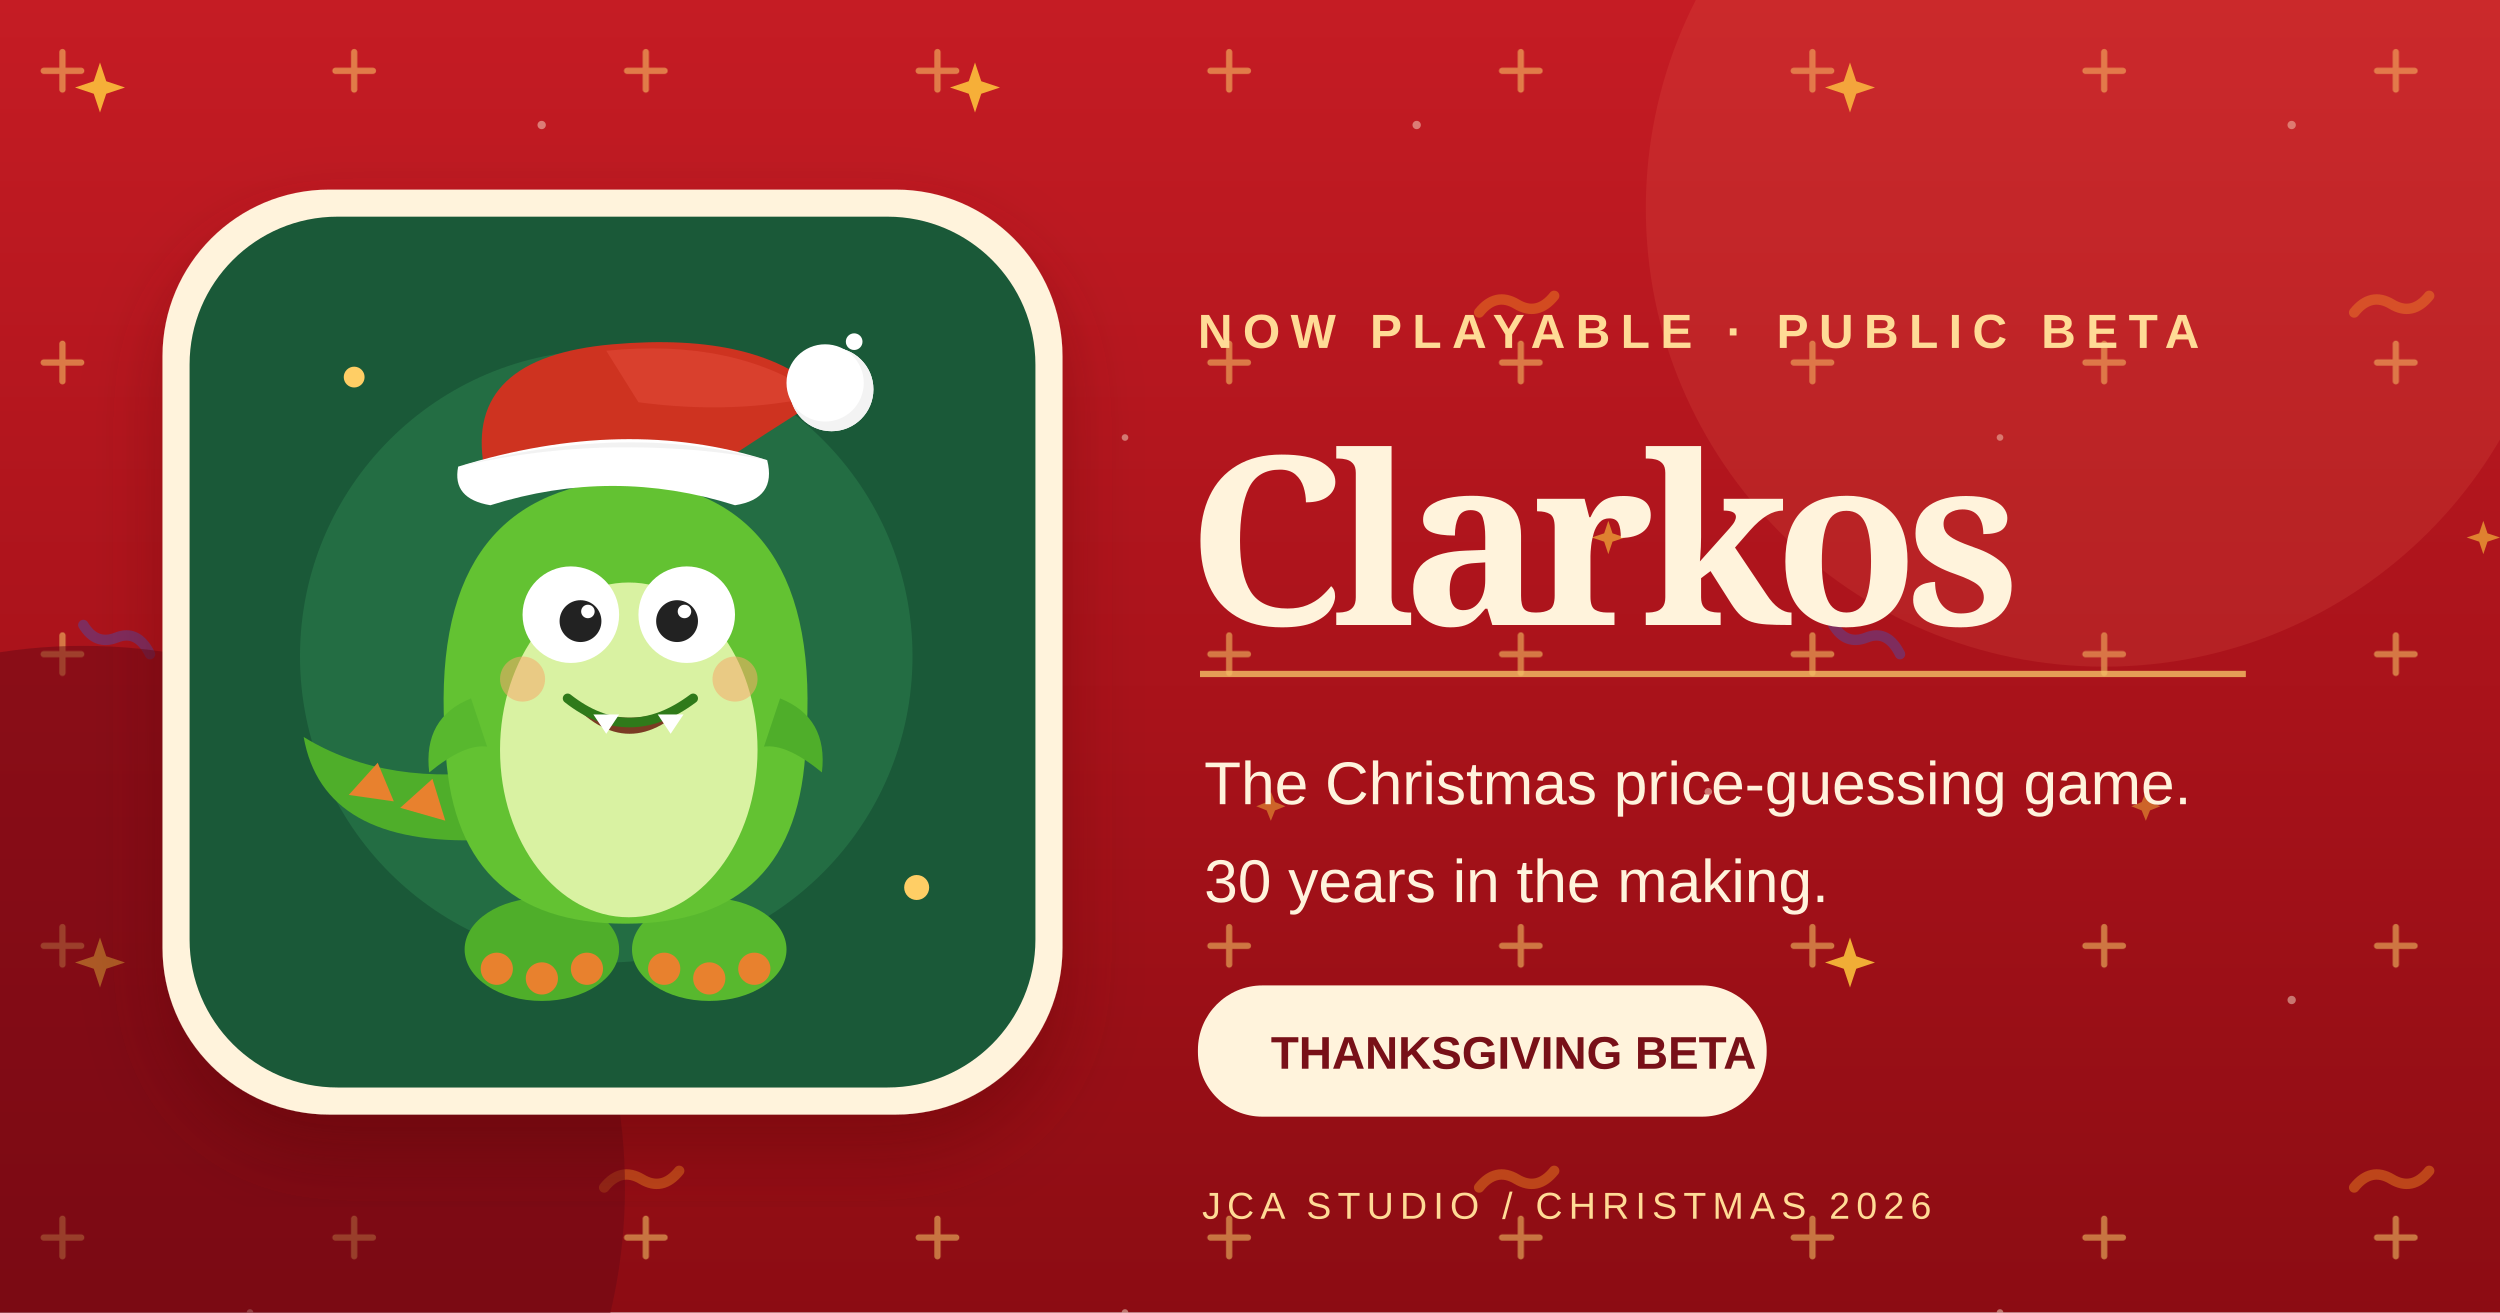
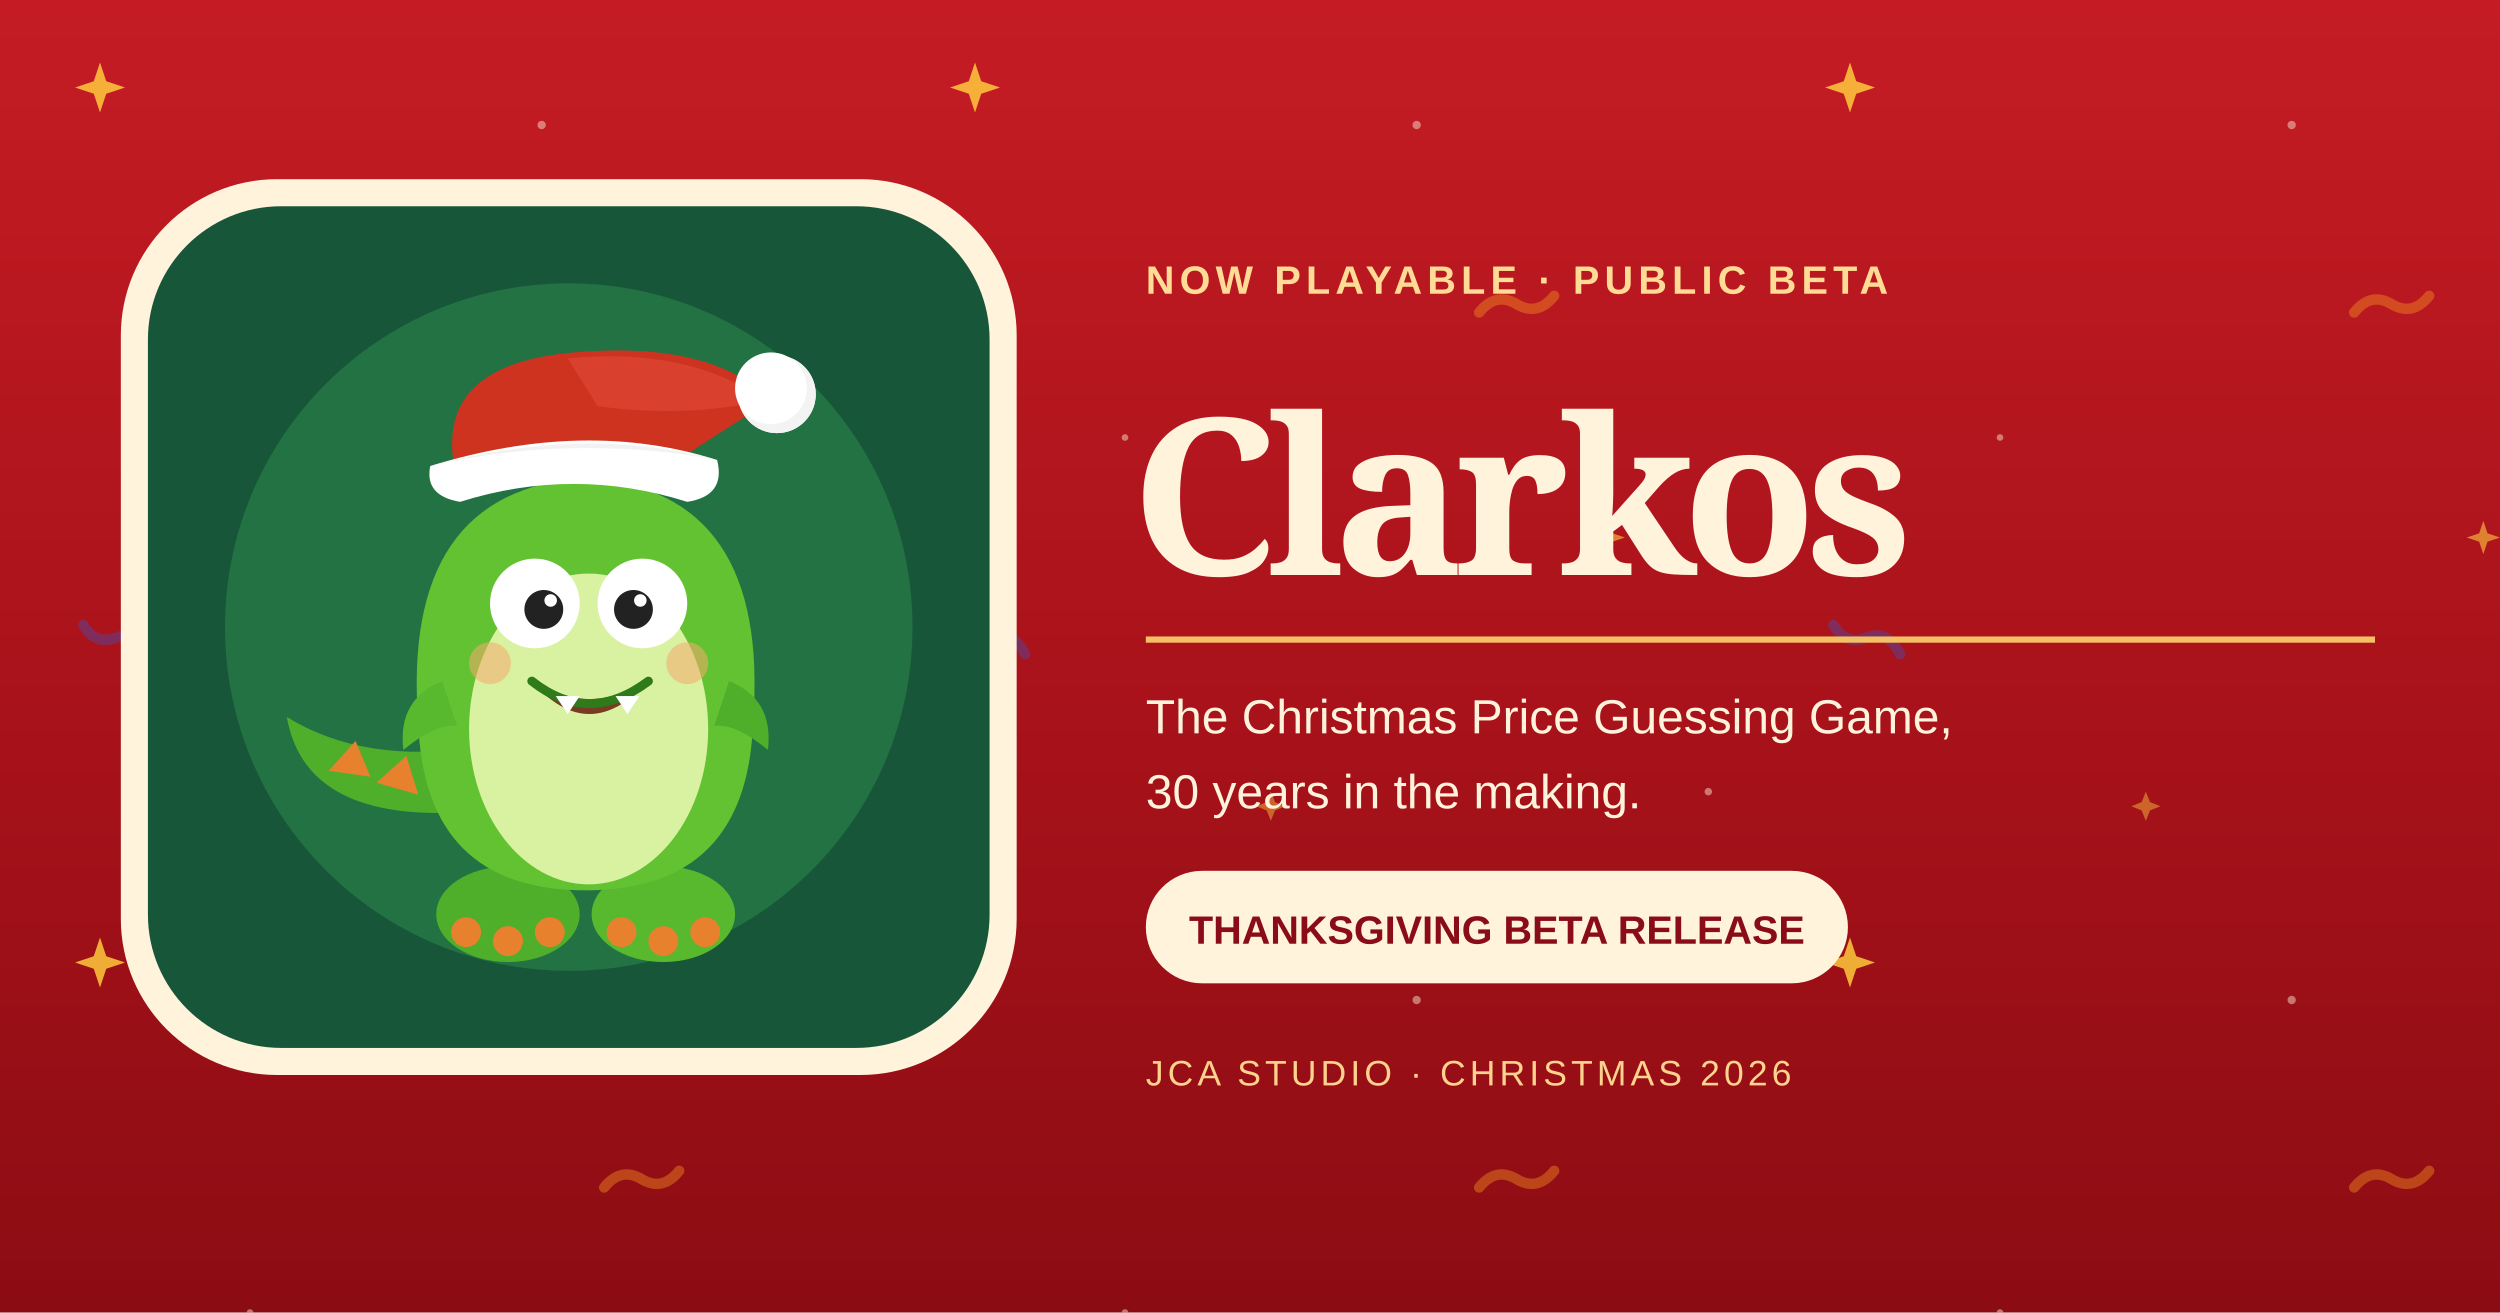
<svg xmlns="http://www.w3.org/2000/svg" width="1200" height="630" viewBox="0 0 1200 630" role="img" aria-labelledby="title desc">
  <defs>
-     <linearGradient id="r" x1="0" y1="0" x2="0" y2="1">
+     <linearGradient id="bg" x1="0" y1="0" x2="0" y2="1">
      <stop stop-color="#C51C24" />
      <stop offset=".55" stop-color="#A8121A" />
      <stop offset="1" stop-color="#8C0C13" />
    </linearGradient>
-     <filter id="shadow">
-       <feDropShadow dx="0" dy="18" stdDeviation="18" flood-color="#4F0610" flood-opacity=".32" />
-     </filter>
-     <pattern id="stars" width="140" height="140" patternUnits="userSpaceOnUse">
-       <path d="M30 25v18m-9-9h18" stroke="#FFDB6D" stroke-width="3" stroke-linecap="round" opacity=".5" />
-     </pattern>
    <pattern id="game-pattern" patternUnits="userSpaceOnUse" width="420" height="420">
      <g fill="#FFC93C">
        <path d="M48 30l3 9 9 3-9 3-3 9-3-9-9-3 9-3z" opacity=".85" />
        <path d="M352 250l2 6 6 2-6 2-2 6-2-6-6-2 6-2z" opacity=".6" />
        <path d="M190 380l2 5 5 2-5 2-2 5-2-5-5-2 5-2z" opacity=".45" />
      </g>
      <g fill="#FFF3DC" opacity=".45">
        <circle cx="260" cy="60" r="2" />
        <circle cx="120" cy="210" r="1.6" />
        <circle cx="400" cy="380" r="1.8" />
      </g>
      <g fill="none" stroke-linecap="round" stroke-width="5">
        <path d="M290 150q8-10 18-4t18-4" stroke="#F28A1E" opacity=".45" />
        <path d="M40 300q6 10 16 6t16 8" stroke="#2F5BD8" opacity=".35" />
      </g>
    </pattern>
  </defs>
-   <rect width="1200" height="630" fill="url(#r)" />
+   <rect width="1200" height="630" fill="url(#bg)" />
  <rect width="1200" height="630" fill="url(#game-pattern)" />
-   <rect width="1200" height="630" fill="url(#stars)" />
-   <circle cx="1010" cy="100" r="220" fill="#EF6B52" opacity=".16" />
-   <circle cx="40" cy="570" r="260" fill="#6A0813" opacity=".5" />
-   <rect x="78" y="91" width="432" height="444" rx="80" fill="#FFF3DC" filter="url(#shadow)" />
-   <rect x="91" y="104" width="406" height="418" rx="71" fill="#1A5938" />
-   <circle cx="291" cy="315" r="147" fill="#236D43" />
-   <circle cx="170" cy="181" r="5" fill="#FFCE65" />
-   <circle cx="440" cy="426" r="6" fill="#FFCE65" />
-   <circle cx="410" cy="164" r="4" fill="#fff" />
-   <svg x="121" y="122" width="340" height="377" viewBox="0 0 220 244">
+   <rect x="58" y="86" width="430" height="430" rx="75" fill="#FFF3DC" />
+   <rect x="71" y="99" width="404" height="404" rx="64" fill="#175638" />
+   <circle cx="273" cy="301" r="165" fill="#227243" />
+   <svg x="104" y="129" width="337" height="350" viewBox="0 0 220 244">
    <path d="M72 182 Q22 184 16 150 Q42 166 80 160 Z" fill="#4FAE2A" />
    <path d="M60 176 l-14 -4 l10 -9 Z" fill="#E8812E" />
    <path d="M44 170 l-14 -2 l9 -10 Z" fill="#E8812E" />
    <ellipse cx="90" cy="216" rx="24" ry="16" fill="#4FAE2A" />
    <ellipse cx="142" cy="216" rx="24" ry="16" fill="#58B82E" />
    <circle cx="76" cy="222" r="5" fill="#E8812E" />
    <circle cx="90" cy="225" r="5" fill="#E8812E" />
    <circle cx="104" cy="222" r="5" fill="#E8812E" />
    <circle cx="128" cy="222" r="5" fill="#E8812E" />
    <circle cx="142" cy="225" r="5" fill="#E8812E" />
    <circle cx="156" cy="222" r="5" fill="#E8812E" />
    <path d="M60 152 Q54 74 116 70 Q178 74 172 152 Q170 208 116 208 Q62 208 60 152 Z" fill="#63C232" />
    <ellipse cx="117" cy="154" rx="40" ry="52" fill="#D9F2A2" />
    <path d="M68 138 q-15 6 -13 23 q11 -9 18 -8 Z" fill="#58B82E" />
    <path d="M164 138 q15 6 13 23 q-11 -9 -18 -8 Z" fill="#4FAE2A" />
    <circle cx="99" cy="112" r="15" fill="#fff" />
    <circle cx="135" cy="112" r="15" fill="#fff" />
    <circle cx="102" cy="114" r="6.5" fill="#222" />
    <circle cx="132" cy="114" r="6.5" fill="#222" />
    <circle cx="104.3" cy="111" r="2.1" fill="#fff" />
    <circle cx="134.3" cy="111" r="2.1" fill="#fff" />
    <circle cx="84" cy="132" r="7" fill="#F6A96B" opacity=".55" />
    <circle cx="150" cy="132" r="7" fill="#F6A96B" opacity=".55" />
    <path d="M98 138 Q117 160 137 138 Q117 150 98 138 Z" fill="#7a3b23" />
    <path d="M98 138 Q117 153 137 138" fill="none" stroke="#2F7A1A" stroke-width="3" stroke-linecap="round" />
    <path d="M106 143 l4 6 l4 -6 Z" fill="#fff" />
    <path d="M126 143 l4 6 l4 -6 Z" fill="#fff" />
    <path d="M72 66 Q66 32 112 28 Q158 24 178 44 Q156 58 150 62 Q112 52 72 66 Z" fill="#CE3320" />
    <path d="M110 30 Q150 26 176 44 Q150 50 120 46 Z" fill="#E24A38" opacity=".55" />
    <circle cx="180" cy="42" r="13" fill="#fff" />
    <circle cx="180" cy="42" r="13" fill="#F3F3F3" />
    <circle cx="178" cy="40" r="12" fill="#fff" />
    <path d="M64 66 Q116 50 160 64 Q163 76 150 78 Q112 66 74 78 Q62 76 64 66 Z" fill="#fff" />
    <path d="M64 66 Q116 52 160 64 Q140 60 116 60 Q90 60 64 66 Z" fill="#EDEDED" opacity=".7" />
  </svg>
-   <text x="575" y="167" font-family="Arial,sans-serif" font-size="23" font-weight="700" letter-spacing="5" fill="#FFDB96">NOW PLAYABLE · PUBLIC BETA</text>
-   <text x="570" y="300" font-family="Georgia,serif" font-size="113" font-weight="700" letter-spacing="-6" fill="#FFF3DC">Clarkos</text>
-   <rect x="576" y="322" width="502" height="3" fill="#F4BF65" opacity=".8" />
-   <text x="578" y="386" font-family="Arial,sans-serif" font-size="29" fill="#FFF3DC">The Christmas price-guessing game.</text>
-   <text x="578" y="433" font-family="Arial,sans-serif" font-size="29" fill="#FFF3DC">30 years in the making.</text>
-   <rect x="575" y="473" width="273" height="63" rx="31" fill="#FFF3DC" />
-   <text x="610" y="513" font-family="Arial,sans-serif" font-weight="700" font-size="22" fill="#781018">THANKSGIVING BETA</text>
-   <text x="577" y="585" font-family="Arial,sans-serif" font-size="18" letter-spacing="3" fill="#FFDB96">JCA STUDIO  /  CHRISTMAS 2026</text>
+   <text x="550" y="141" font-family="Arial,sans-serif" font-size="19" font-weight="700" letter-spacing="2.5" fill="#FFDB96">NOW PLAYABLE · PUBLIC BETA</text>
+   <text x="543" y="276" font-family="Georgia,serif" font-weight="700" font-size="105" letter-spacing="-5" fill="#FFF3DC">Clarkos</text>
+   <path d="M550 307 H1140" stroke="#F4BF65" stroke-width="3" />
+   <text x="550" y="352" font-family="Arial,sans-serif" font-size="23" fill="#FFF3DC">The Christmas Price Guessing Game,</text>
+   <text x="550" y="388" font-family="Arial,sans-serif" font-size="23" fill="#FFF3DC">30 years in the making.</text>
+   <rect x="550" y="418" width="337" height="54" rx="27" fill="#FFF3DC" />
+   <text x="718.5" y="453" text-anchor="middle" font-family="Arial,sans-serif" font-weight="700" font-size="19" fill="#8A0C19">THANKSGIVING BETA RELEASE</text>
+   <text x="550" y="521" font-family="Arial,sans-serif" font-size="17" letter-spacing="2" fill="#FFD28D">JCA STUDIO · CHRISTMAS 2026</text>
</svg>
